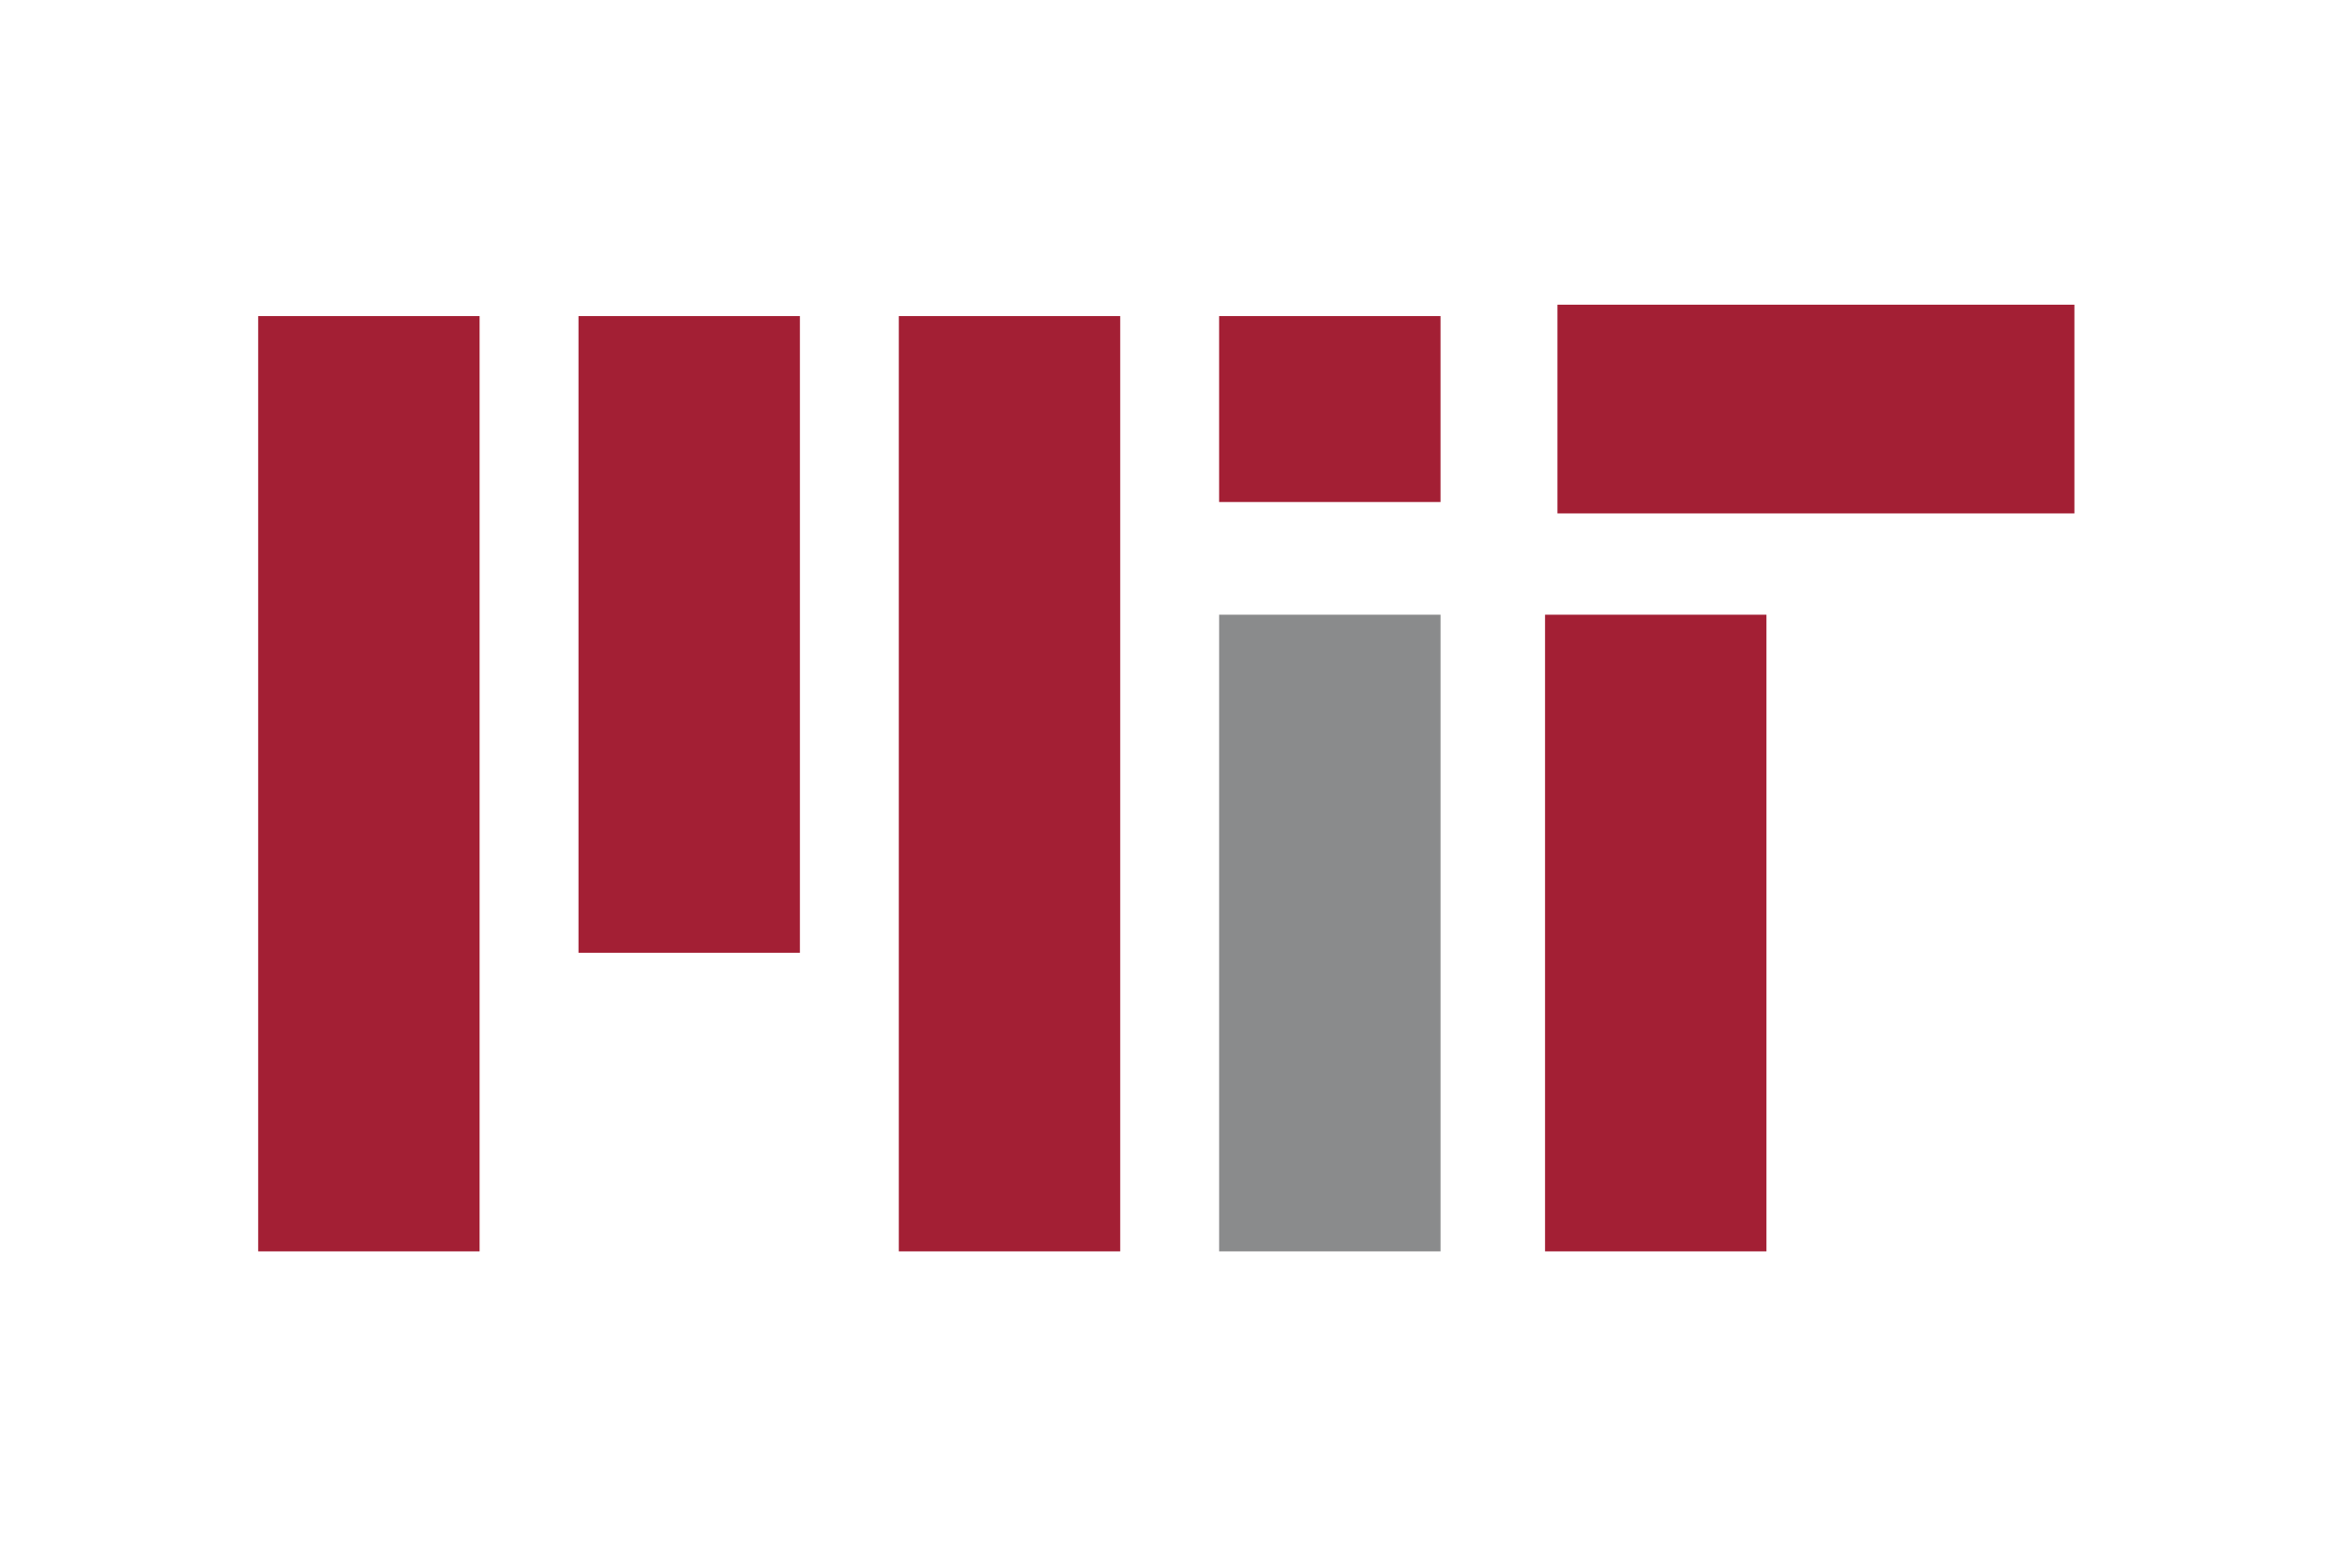
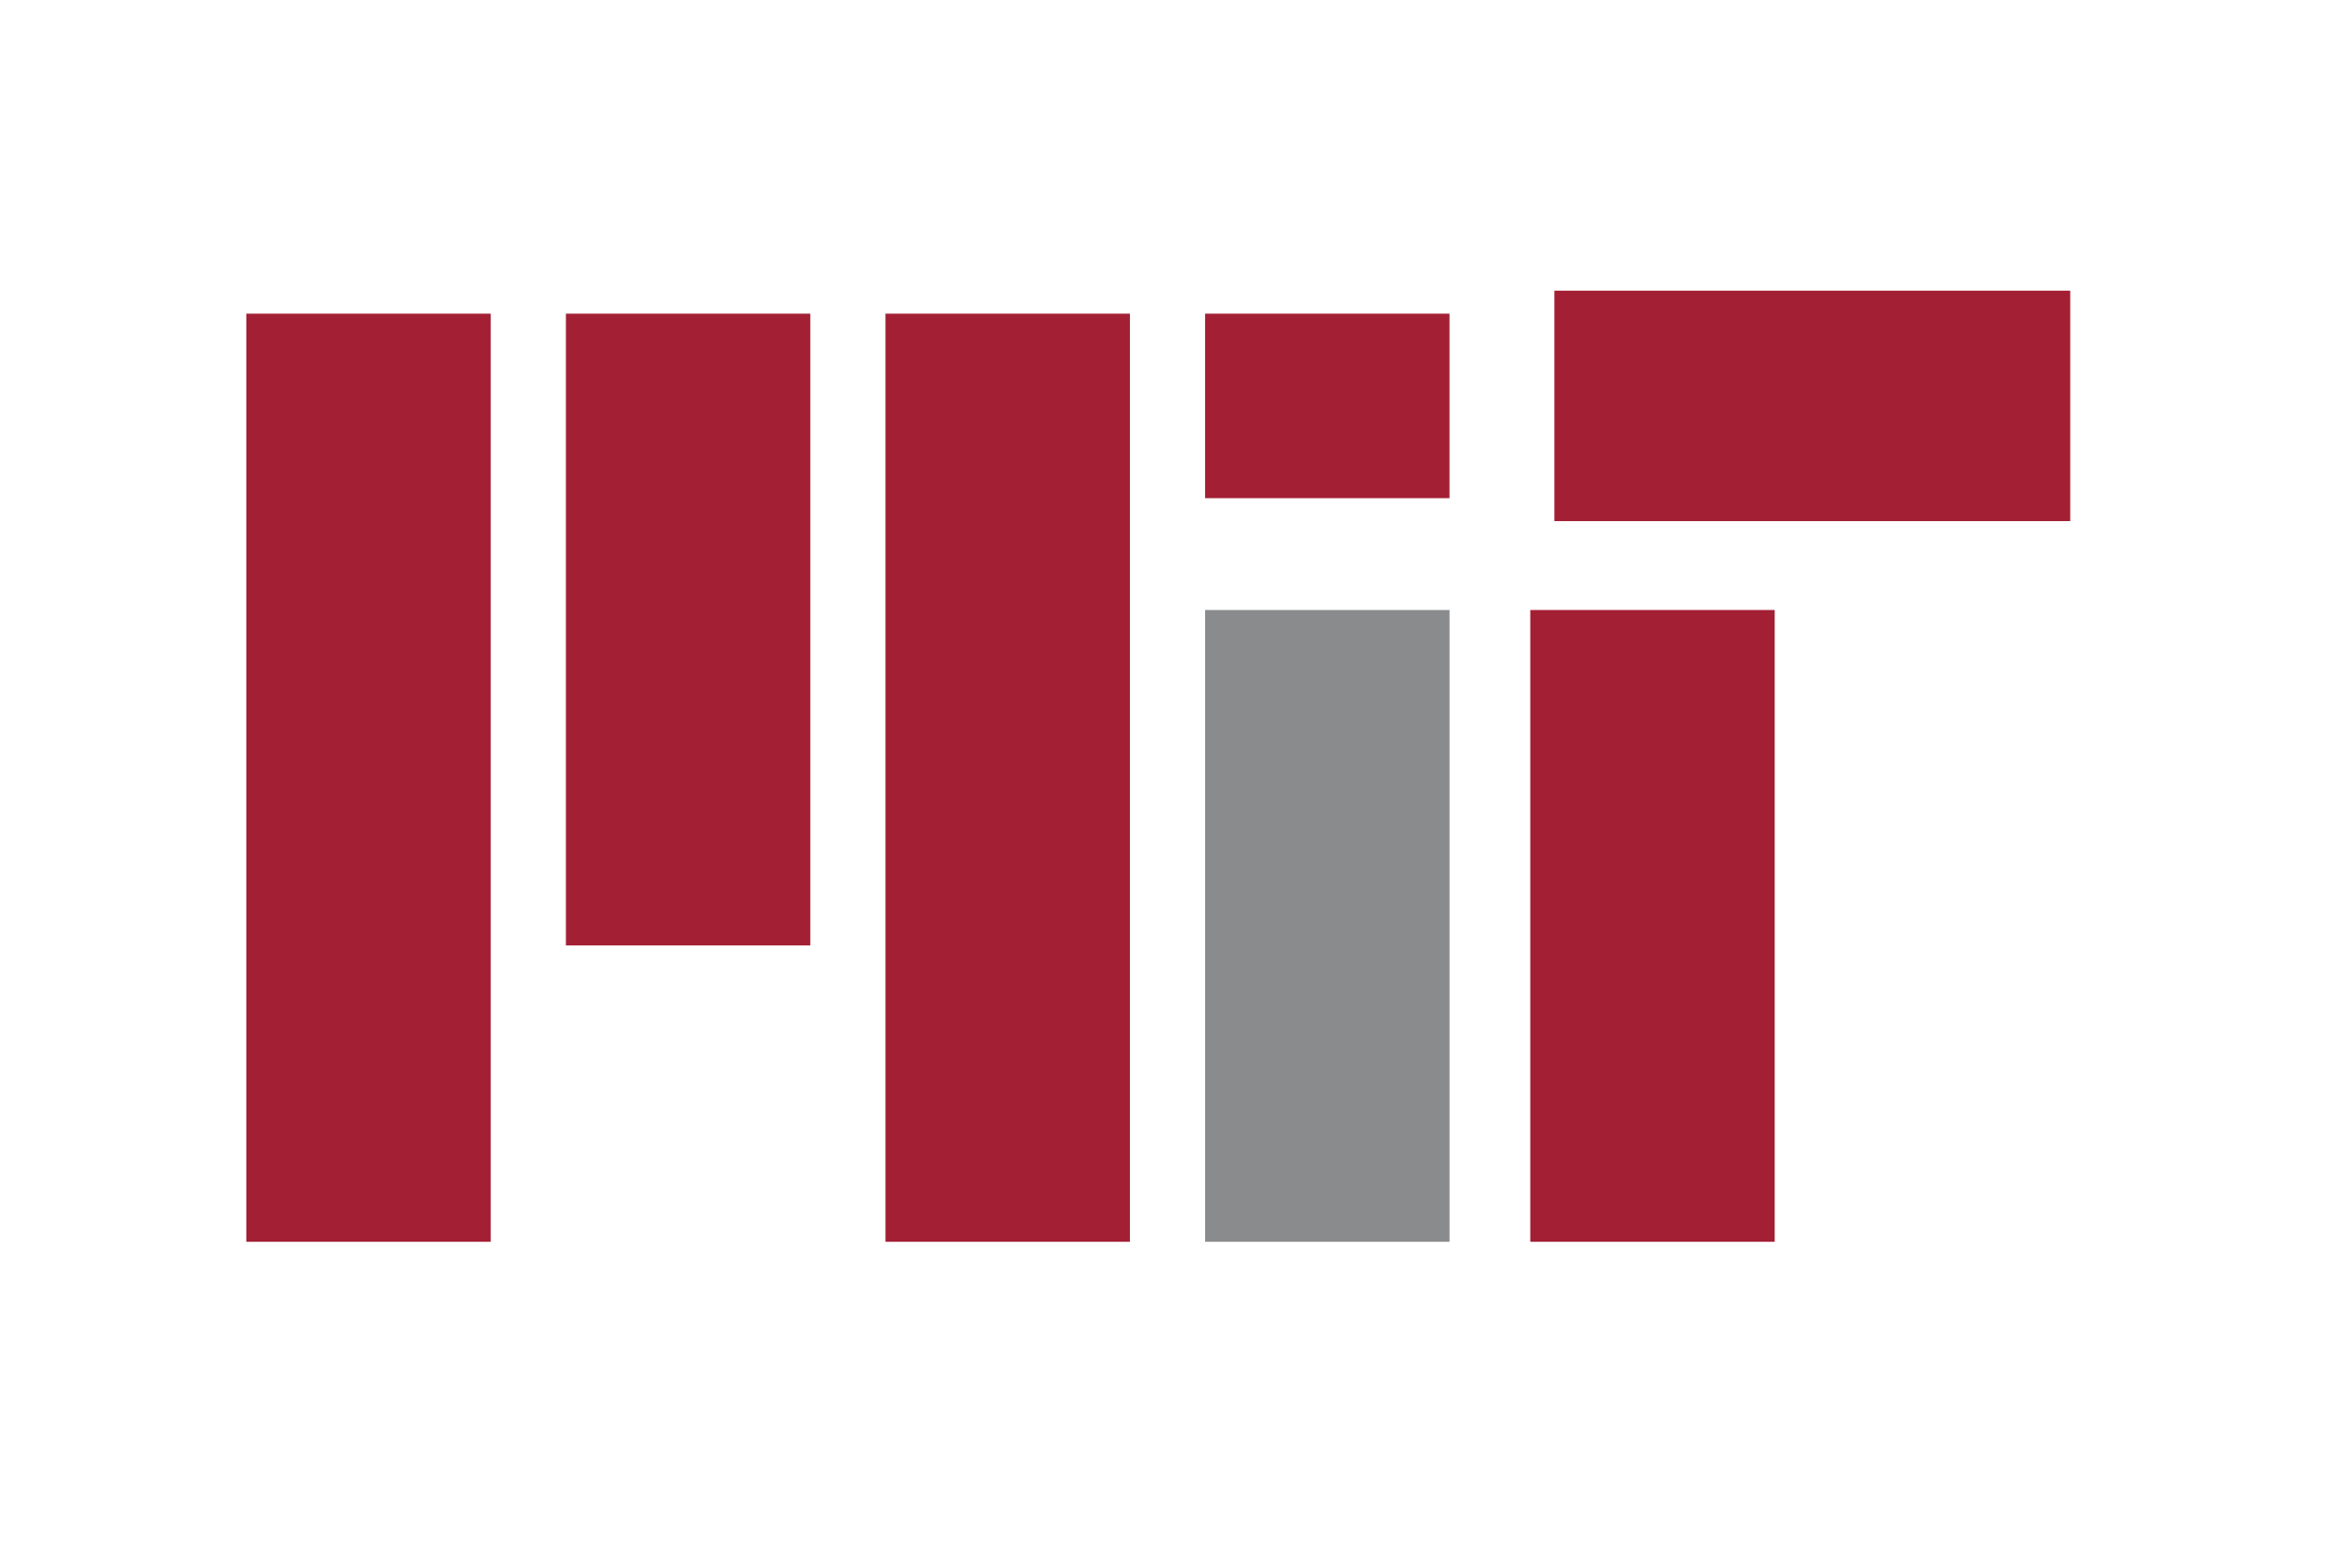
- <svg xmlns="http://www.w3.org/2000/svg" width="175" height="117" viewBox="0 0 175 117" fill="none">
-   <path d="M27.529 23.593V93.407V23.593ZM51.433 23.593V71.117V23.593ZM75.337 23.593V93.407V23.593ZM99.24 23.593V37.472V23.593ZM123.563 45.883V93.407V45.883Z" fill="black" />
-   <path d="M123.563 45.883V93.407M27.529 23.593V93.407V23.593ZM51.433 23.593V71.117V23.593ZM75.337 23.593V93.407V23.593ZM99.24 23.593V37.472V23.593Z" stroke="#A31F34" stroke-width="16.523" />
-   <path d="M99.241 45.883V93.407V45.883Z" fill="black" />
-   <path d="M99.241 45.883V93.407" stroke="#8A8B8C" stroke-width="16.523" />
-   <path d="M116.226 30.533H154.808H116.226Z" fill="black" />
-   <path d="M116.226 30.533H154.808" stroke="#A31F34" stroke-width="15.579" />
+ <svg xmlns="http://www.w3.org/2000/svg" width="159" height="106" viewBox="0 0 159 106" fill="none">
+   <path d="M24.913 21.208V83.964V21.208ZM46.518 21.208V63.927V21.208ZM68.123 21.208V83.964V21.208ZM89.728 21.208V33.684V21.208ZM111.712 41.245V83.964V41.245Z" fill="black" />
+   <path d="M111.712 41.245V83.964M24.913 21.208V83.964V21.208ZM46.518 21.208V63.927V21.208ZM68.123 21.208V83.964V21.208ZM89.728 21.208V33.684V21.208Z" stroke="#A31F34" stroke-width="16.523" />
+   <path d="M89.73 41.245V83.964V41.245Z" fill="black" />
+   <path d="M89.73 41.245V83.964" stroke="#8A8B8C" stroke-width="16.523" />
+   <path d="M105.081 27.446H139.952H105.081Z" fill="black" />
+   <path d="M105.081 27.446H139.952" stroke="#A31F34" stroke-width="15.579" />
</svg>
